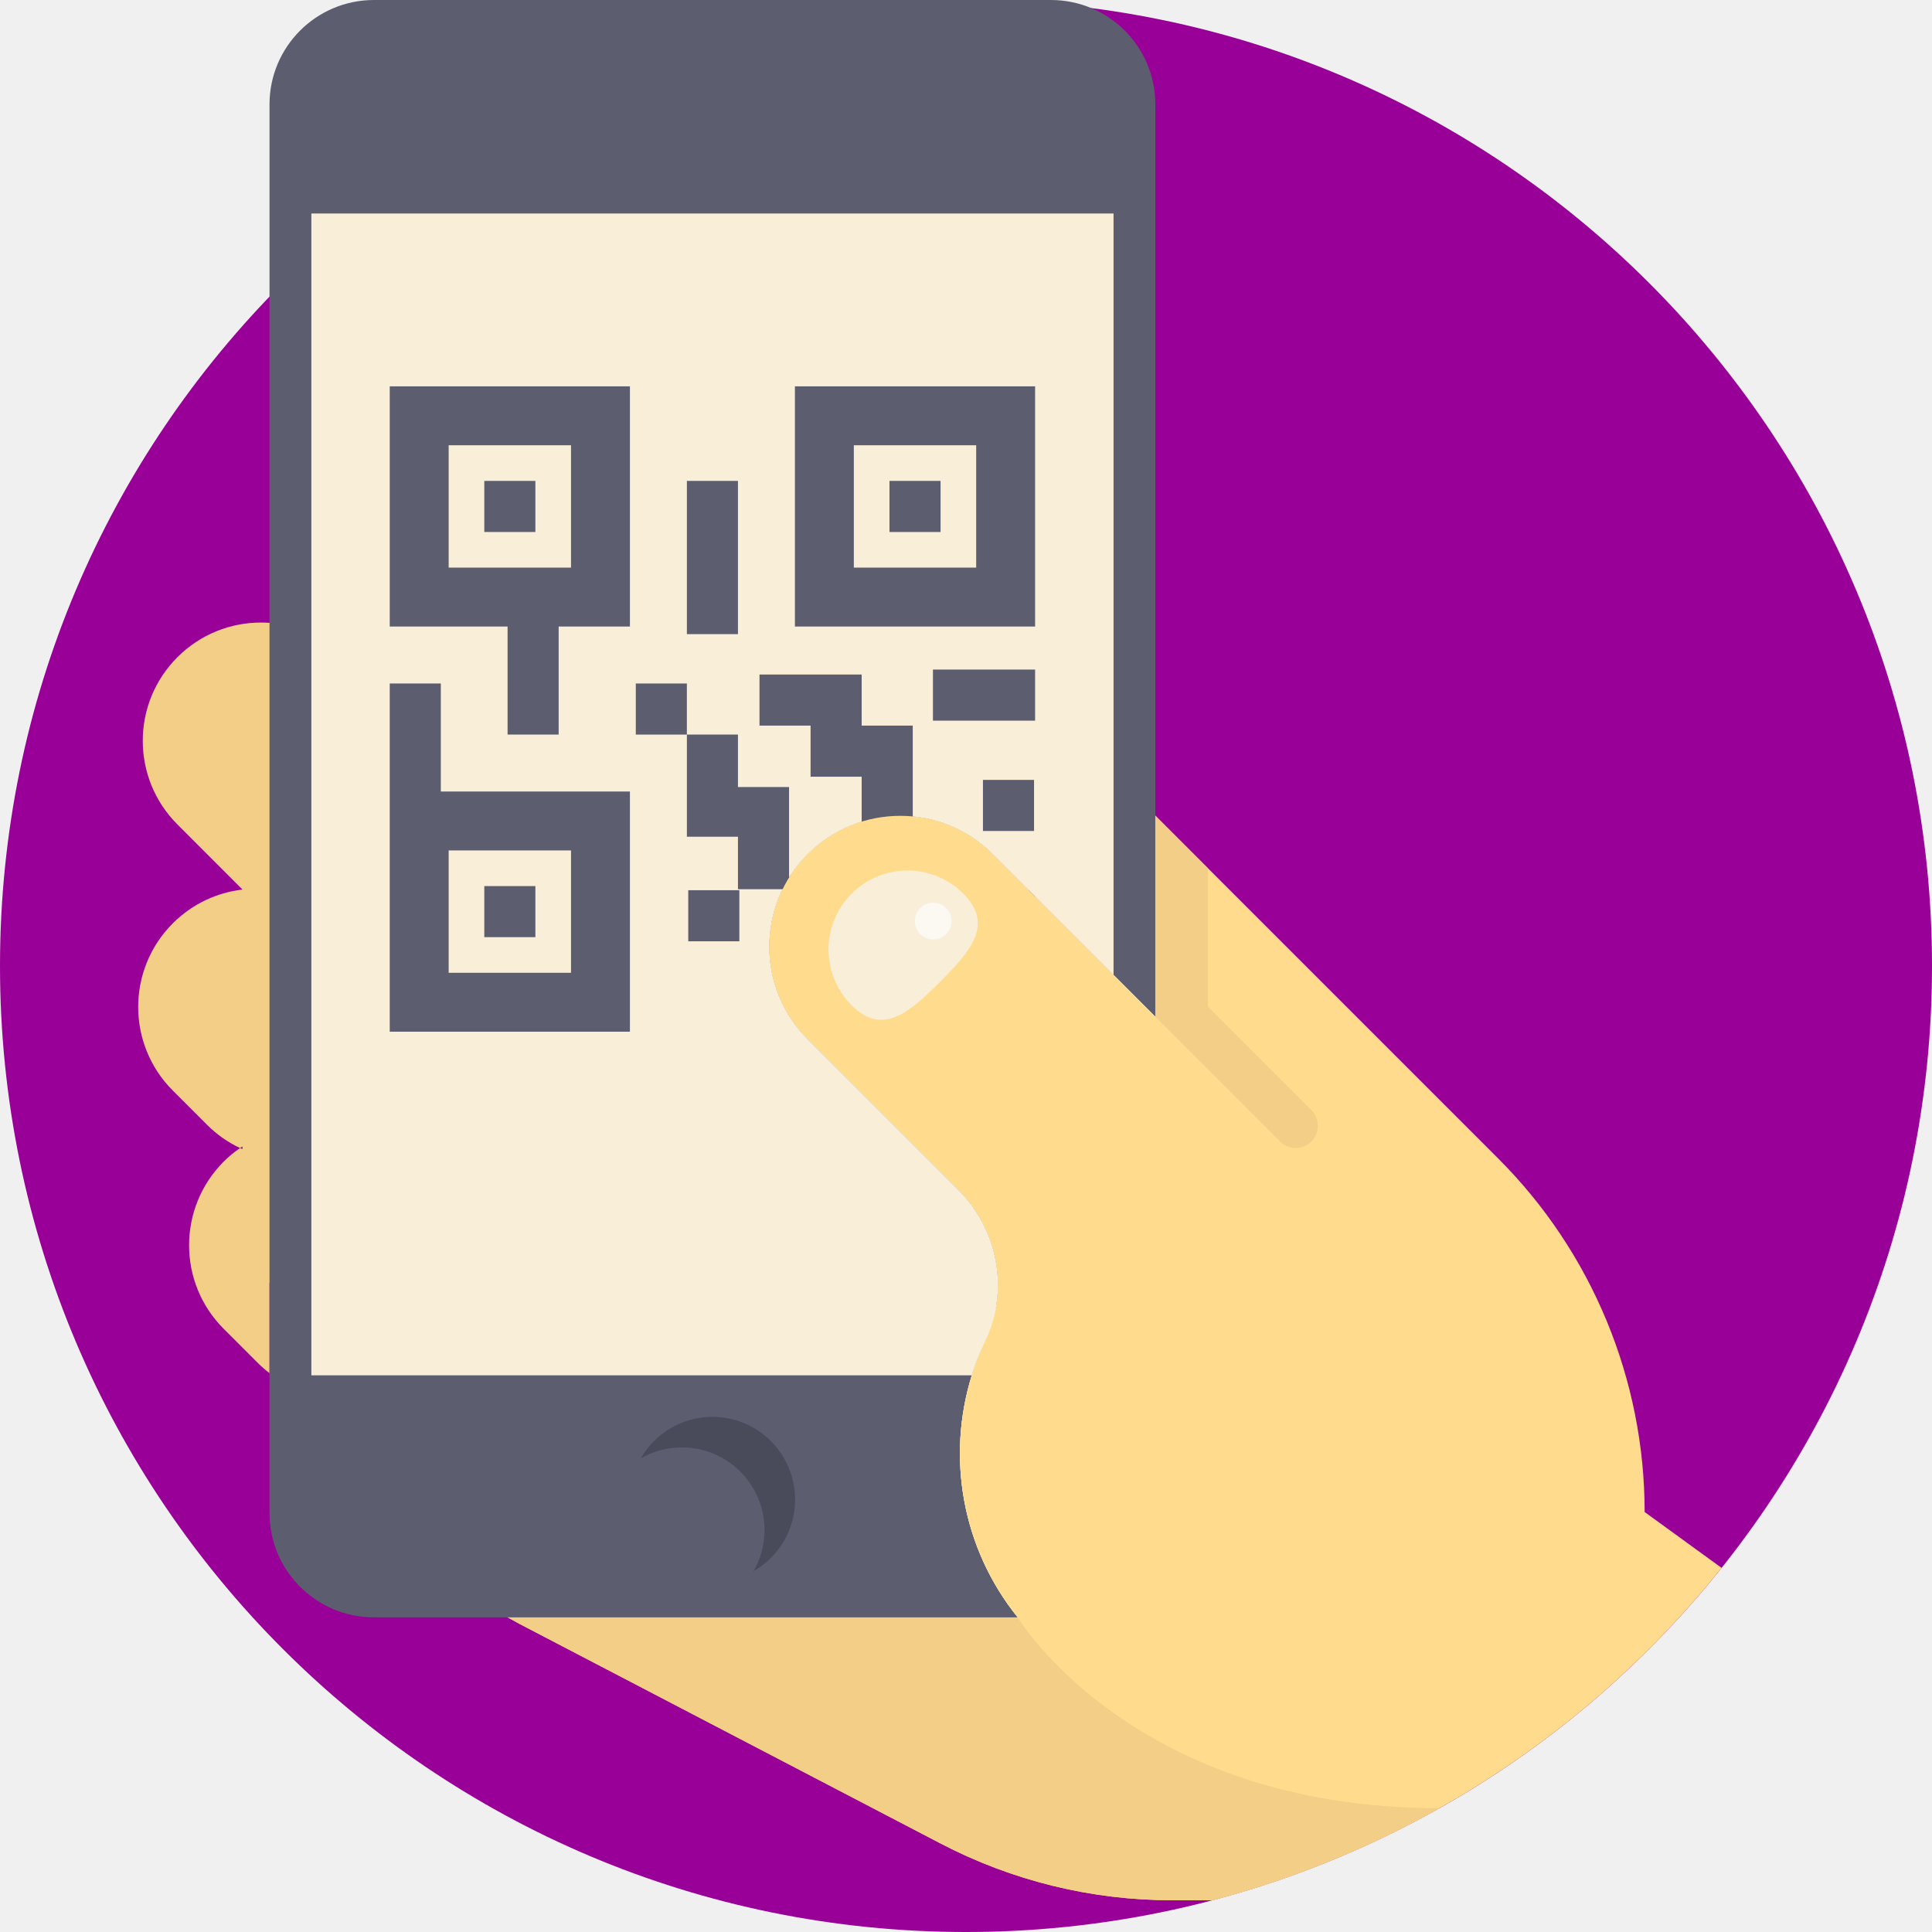
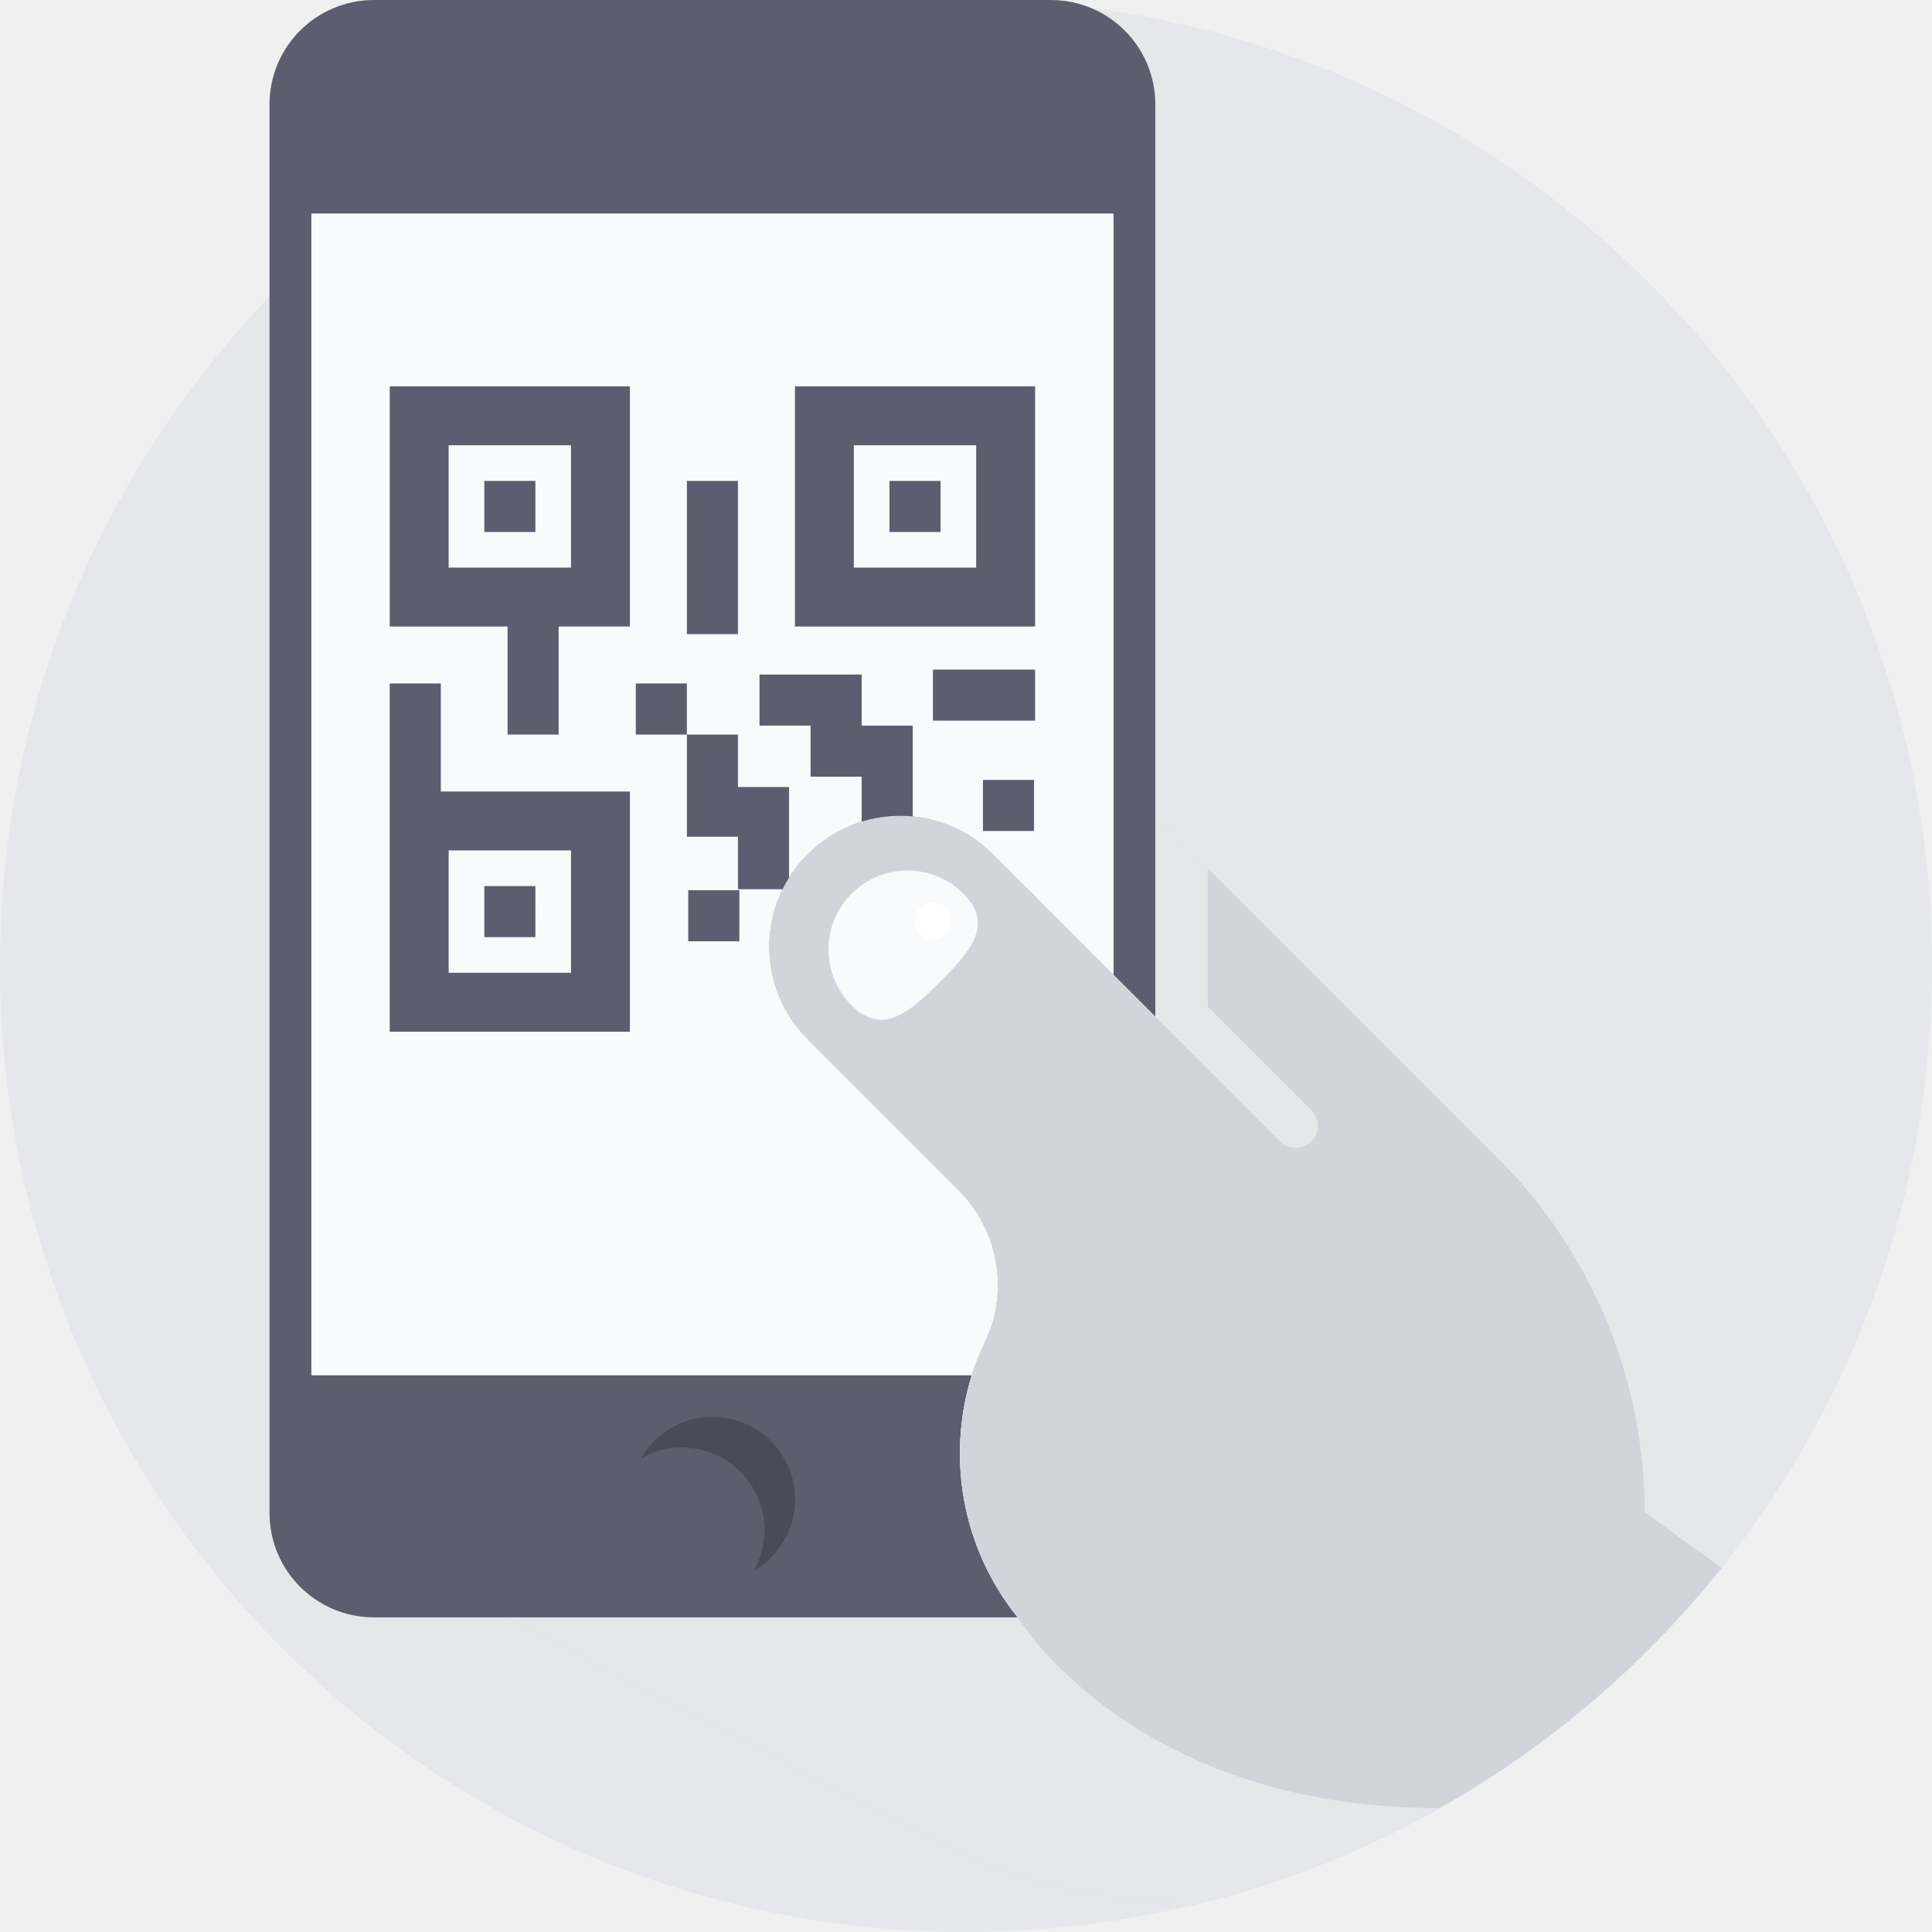
<svg xmlns="http://www.w3.org/2000/svg" version="1.1" style="" xml:space="preserve" width="512" height="512">
  <rect id="backgroundrect" width="100%" height="100%" x="0" y="0" fill="none" stroke="none" />
  <g class="currentLayer" style="">
-     <circle style="" cx="256" cy="256" r="256" id="svg_1" class="selected" fill="#990098" fill-opacity="1" />
-     <path style="fill:#FFDC8D;" d="M456.234,415.504c-20.522,25.736-45.902,47.428-74.762,63.687  c-18.725,10.553-38.902,18.808-60.155,24.398h-10.7c-21.337,0-42.339-5.141-61.252-14.994l-111.731-58.264l-24.607-13.531  l-26.823-14.754l135.314-6.269c15.287,0,11.494-37.491,11.494-52.767l73.153-126.872l90.885,90.885  c12.413,12.413,22.121,27.052,28.714,42.977c6.593,15.924,10.083,33.134,10.083,50.698L456.234,415.504z" id="svg_2" />
+     <circle style="" cx="256" cy="256" r="256" id="svg_1" class="selected" fill="#E5E7EB" fill-opacity="1" />
+     <path style="fill:#D1D5DB;" d="M456.234,415.504c-20.522,25.736-45.902,47.428-74.762,63.687  c-18.725,10.553-38.902,18.808-60.155,24.398h-10.7c-21.337,0-42.339-5.141-61.252-14.994l-111.731-58.264l-24.607-13.531  l-26.823-14.754l135.314-6.269c15.287,0,11.494-37.491,11.494-52.767l73.153-126.872l90.885,90.885  c12.413,12.413,22.121,27.052,28.714,42.977c6.593,15.924,10.083,33.134,10.083,50.698L456.234,415.504z" id="svg_2" />
    <g id="svg_3">
-       <path style="fill:#F2CE86;" d="M381.471,479.19c-18.725,10.553-38.902,18.808-60.155,24.398h-10.7   c-21.337,0-42.339-5.141-61.252-14.994l-111.731-58.264l-24.607-13.531l156.682,11.818c0,0,30.313,50.573,111.741,50.573   C381.461,479.19,381.461,479.19,381.471,479.19z" id="svg_4" />
-       <path style="fill:#F2CE86;" d="M86.727,165.064H71.428c-0.757-0.047-1.513-0.084-2.258-0.084c-8.023,0-16.033,3.063-22.158,9.188   c-12.238,12.237-12.238,32.077,0,44.315l17.246,17.258c-6.749,0.793-13.283,3.771-18.459,8.947   c-12.238,12.238-12.238,32.09,0,44.328l9.055,9.055c2.619,2.619,5.585,4.684,8.768,6.173c0.208-0.147,0.425-0.274,0.636-0.414   v0.689c-0.211-0.094-0.427-0.176-0.636-0.275c-1.526,1.032-2.979,2.234-4.335,3.591c-12.238,12.249-12.238,32.09,0,44.328   l9.055,9.056c0.985,0.973,2.018,1.872,3.087,2.69v-24.035h15.298V165.064z" id="svg_5" />
+       <path style="fill:#E5E7EB;" d="M381.471,479.19c-18.725,10.553-38.902,18.808-60.155,24.398h-10.7   c-21.337,0-42.339-5.141-61.252-14.994l-111.731-58.264l-24.607-13.531l156.682,11.818c0,0,30.313,50.573,111.741,50.573   C381.461,479.19,381.461,479.19,381.471,479.19z" id="svg_4" />
+       <path style="fill:#E5E7EB;" d="M86.727,165.064H71.428c-0.757-0.047-1.513-0.084-2.258-0.084c-8.023,0-16.033,3.063-22.158,9.188   c-12.238,12.237-12.238,32.077,0,44.315l17.246,17.258c-6.749,0.793-13.283,3.771-18.459,8.947   c-12.238,12.238-12.238,32.09,0,44.328l9.055,9.055c2.619,2.619,5.585,4.684,8.768,6.173c0.208-0.147,0.425-0.274,0.636-0.414   v0.689c-0.211-0.094-0.427-0.176-0.636-0.275c-1.526,1.032-2.979,2.234-4.335,3.591c-12.238,12.249-12.238,32.09,0,44.328   l9.055,9.056c0.985,0.973,2.018,1.872,3.087,2.69v-24.035h15.298V165.064z" id="svg_5" />
    </g>
    <path style="fill:#5C5E70;" d="M278.504,0.001H99.105c-15.287,0-27.681,12.379-27.681,27.667v373.293  c0,15.273,12.395,27.653,27.681,27.653h170.604c-14.837-18.379-18.888-42.559-12.181-64.129l37.562-106.122l11.081,11.081V27.668  C306.17,12.38,293.791,0.001,278.504,0.001" id="svg_6" />
-     <path style="fill:#F9EED7;" d="M214.047,226.367c-6.781,6.771-10.167,15.632-10.167,24.513c0,8.882,3.385,17.753,10.167,24.534  l39.936,39.936c10.491,10.491,13.563,26.488,7.178,39.863c-1.442,3.009-2.654,6.123-3.636,9.268H82.516v-307.9H295.1v201.791  l-32.005-32.005C249.553,212.814,227.589,212.814,214.047,226.367z" id="svg_7" />
+     <path style="fill:#F9FAFB;" d="M214.047,226.367c-6.781,6.771-10.167,15.632-10.167,24.513c0,8.882,3.385,17.753,10.167,24.534  l39.936,39.936c10.491,10.491,13.563,26.488,7.178,39.863c-1.442,3.009-2.654,6.123-3.636,9.268H82.516v-307.9H295.1v201.791  l-32.005-32.005C249.553,212.814,227.589,212.814,214.047,226.367z" id="svg_7" />
    <path style="fill:#494B5B;" d="M210.704,397.396c0,8.129-4.42,15.224-11.003,18.986c1.849-3.208,2.905-6.917,2.905-10.888  c0-12.1-9.801-21.911-21.901-21.911c-3.971,0-7.69,1.055-10.898,2.915c3.762-6.583,10.867-11.013,18.996-11.013  C200.903,375.484,210.704,385.296,210.704,397.396z" id="svg_8" />
-     <path style="fill:#F2CE86;" d="M347.529,294.198l-27.44-27.44v-36.697l-13.919-13.92v53.299l33.058,33.058  c3.698,3.697,10.02,1.079,10.02-4.15C349.248,296.792,348.629,295.299,347.529,294.198z" id="svg_9" />
+     <path style="fill:#E5E7EB;" d="M347.529,294.198l-27.44-27.44v-36.697l-13.919-13.92v53.299l33.058,33.058  c3.698,3.697,10.02,1.079,10.02-4.15C349.248,296.792,348.629,295.299,347.529,294.198z" id="svg_9" />
    <path style="fill:#FFFFFF;" d="M260.776,273.413v-13.538h13.537v13.538H260.776 M209.749,249.459v-13.537h13.537v13.537v13.538  h-13.537V249.459 M247.239,249.459v-13.537h13.538v13.537H247.239 M241.886,216.36v3.009h-13.537v-1.633  c-5.235,1.609-10.164,4.485-14.307,8.627c-1.748,1.748-3.272,3.636-4.568,5.628v3.659h-2.076c-2.344,4.79-3.515,10.009-3.515,15.237  c0,8.875,3.387,17.751,10.16,24.525l39.944,39.943c10.485,10.484,13.559,26.482,7.17,39.861c-1.442,3.015-2.654,6.125-3.627,9.271  h-30.649v0.001h30.646c-6.705,21.57-2.654,45.749,12.181,64.129h5.878c16.812,0,30.456-13.566,30.582-30.348V269.443l-11.08-11.077  l-20.777-20.779v11.875h-13.537v-13.537h11.875l-9.561-9.561C257.167,220.433,249.627,217.098,241.886,216.36 M295.09,56.577  H179.866v0.003H295.09V56.577" id="svg_10" />
    <g id="svg_11">
      <rect x="128.345" y="127.446" style="fill:#5C5E70;" width="13.537" height="13.538" id="svg_12" />
      <rect x="128.345" y="234.82" style="fill:#5C5E70;" width="13.537" height="13.537" id="svg_13" />
      <path style="fill:#5C5E70;" d="M210.662,102.385v63.652h63.651v-63.652H210.662z M258.7,150.424h-32.426v-32.426H258.7V150.424z" id="svg_14" />
      <rect x="235.719" y="127.446" style="fill:#5C5E70;" width="13.538" height="13.537" id="svg_15" />
      <polygon style="fill:#5C5E70;" points="195.567,208.204 195.567,194.668 182.031,194.668 182.031,208.204 182.031,221.741    195.567,221.741 195.567,222.112 195.567,235.649 209.105,235.649 209.105,222.112 209.105,208.574 195.567,208.574  " id="svg_16" />
      <polygon style="fill:#5C5E70;" points="247.239,177.445 247.239,190.982 260.776,190.982 274.313,190.982 274.313,177.445    260.776,177.445  " id="svg_17" />
      <rect x="182.397" y="235.917" style="fill:#5C5E70;" width="13.537" height="13.537" id="svg_18" />
      <rect x="168.49" y="181.133" style="fill:#5C5E70;" width="13.538" height="13.538" id="svg_19" />
      <rect x="260.493" y="206.681" style="fill:#5C5E70;" width="13.538" height="13.538" id="svg_20" />
      <polygon style="fill:#5C5E70;" points="228.35,178.757 214.812,178.757 201.276,178.757 201.276,192.294 214.812,192.294    214.812,205.831 228.35,205.831 228.35,219.368 241.886,219.368 241.886,205.831 241.886,192.294 228.35,192.294  " id="svg_21" />
      <path style="fill:#5C5E70;" d="M134.511,181.13v13.538h13.537V181.13v-15.094h18.889v-63.651h-63.651v63.652h31.226V181.13z    M118.898,117.997h32.426v32.426h-32.426V117.997z" id="svg_22" />
      <path style="fill:#5C5E70;" d="M116.823,181.13h-13.538v28.631v5.77v57.882h63.651v-63.652h-50.114V181.13H116.823z    M118.898,225.373h32.426v32.426h-32.426V225.373z" id="svg_23" />
      <polygon style="fill:#5C5E70;" points="195.567,154.516 195.567,140.979 195.567,127.442 182.031,127.442 182.031,140.979    182.031,154.516 182.031,168.053 195.567,168.053  " id="svg_24" />
    </g>
-     <path style="fill:#FFDC8D;" d="M295.097,258.368l-32.005-32.006c-13.535-13.546-35.5-13.546-49.048,0  c-6.773,6.774-10.161,15.637-10.161,24.524c0,8.875,3.387,17.75,10.161,24.524l39.944,39.944  c10.485,10.484,13.559,26.481,7.17,39.86c-1.441,3.015-2.654,6.125-3.627,9.271c-6.713,21.57-2.654,45.745,12.178,64.132  l13.457,14.703c15.288,0,40.751-19.205,40.751-34.482L306.17,269.44L295.097,258.368z" id="svg_25" />
-     <path style="fill:#F9EED7;" d="M255.284,236.829c-8.17-8.17-21.416-8.17-29.586,0c-8.17,8.17-8.17,21.416,0,29.586  s15.225,1.978,23.395-6.192C257.262,252.054,263.454,244.999,255.284,236.829z" id="svg_26" />
-     <circle style="fill:#FCF8F2;" cx="247.296" cy="244.088" r="4.877" id="svg_27" />
+     <path style="fill:#D1D5DB;" d="M295.097,258.368l-32.005-32.006c-13.535-13.546-35.5-13.546-49.048,0  c-6.773,6.774-10.161,15.637-10.161,24.524c0,8.875,3.387,17.75,10.161,24.524l39.944,39.944  c10.485,10.484,13.559,26.481,7.17,39.86c-1.441,3.015-2.654,6.125-3.627,9.271c-6.713,21.57-2.654,45.745,12.178,64.132  l13.457,14.703c15.288,0,40.751-19.205,40.751-34.482L306.17,269.44L295.097,258.368z" id="svg_25" />
+     <path style="fill:#F9FAFB;" d="M255.284,236.829c-8.17-8.17-21.416-8.17-29.586,0c-8.17,8.17-8.17,21.416,0,29.586  s15.225,1.978,23.395-6.192C257.262,252.054,263.454,244.999,255.284,236.829z" id="svg_26" />
+     <circle style="fill:#FFFFFF;" cx="247.296" cy="244.088" r="4.877" id="svg_27" />
    <g id="svg_28">
</g>
    <g id="svg_29">
</g>
    <g id="svg_30">
</g>
    <g id="svg_31">
</g>
    <g id="svg_32">
</g>
    <g id="svg_33">
</g>
    <g id="svg_34">
</g>
    <g id="svg_35">
</g>
    <g id="svg_36">
</g>
    <g id="svg_37">
</g>
    <g id="svg_38">
</g>
    <g id="svg_39">
</g>
    <g id="svg_40">
</g>
    <g id="svg_41">
</g>
    <g id="svg_42">
</g>
  </g>
</svg>
